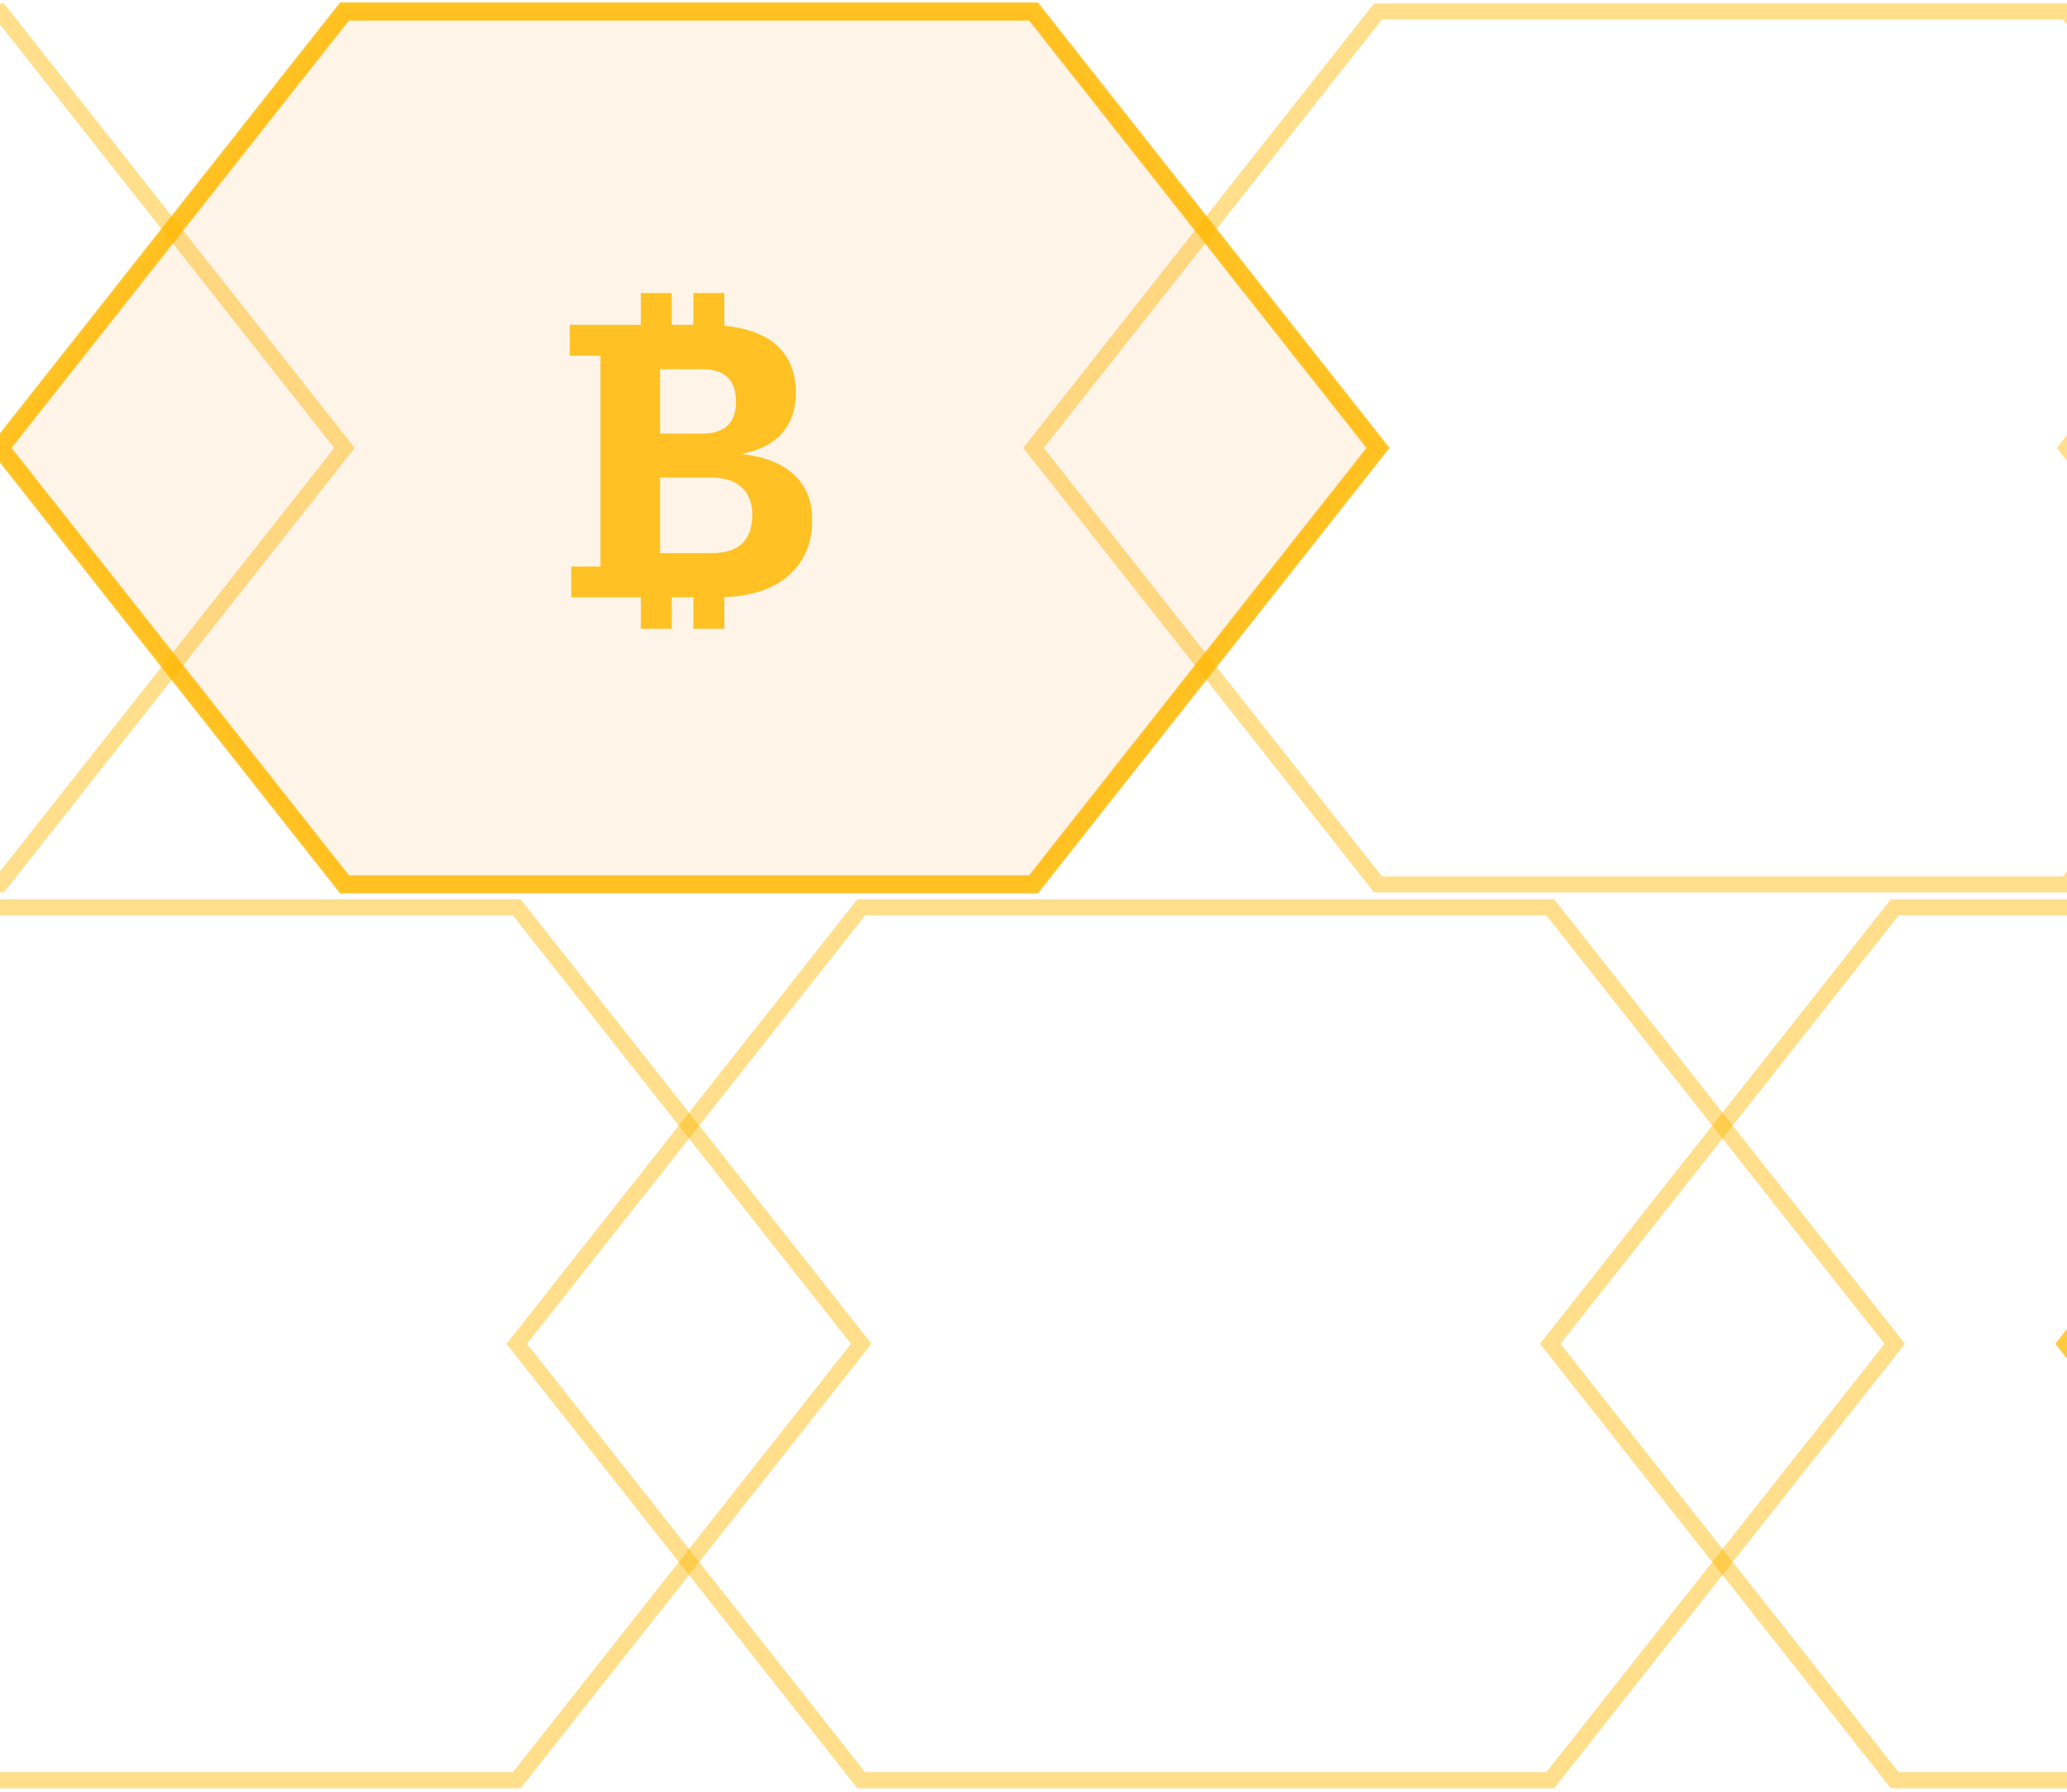
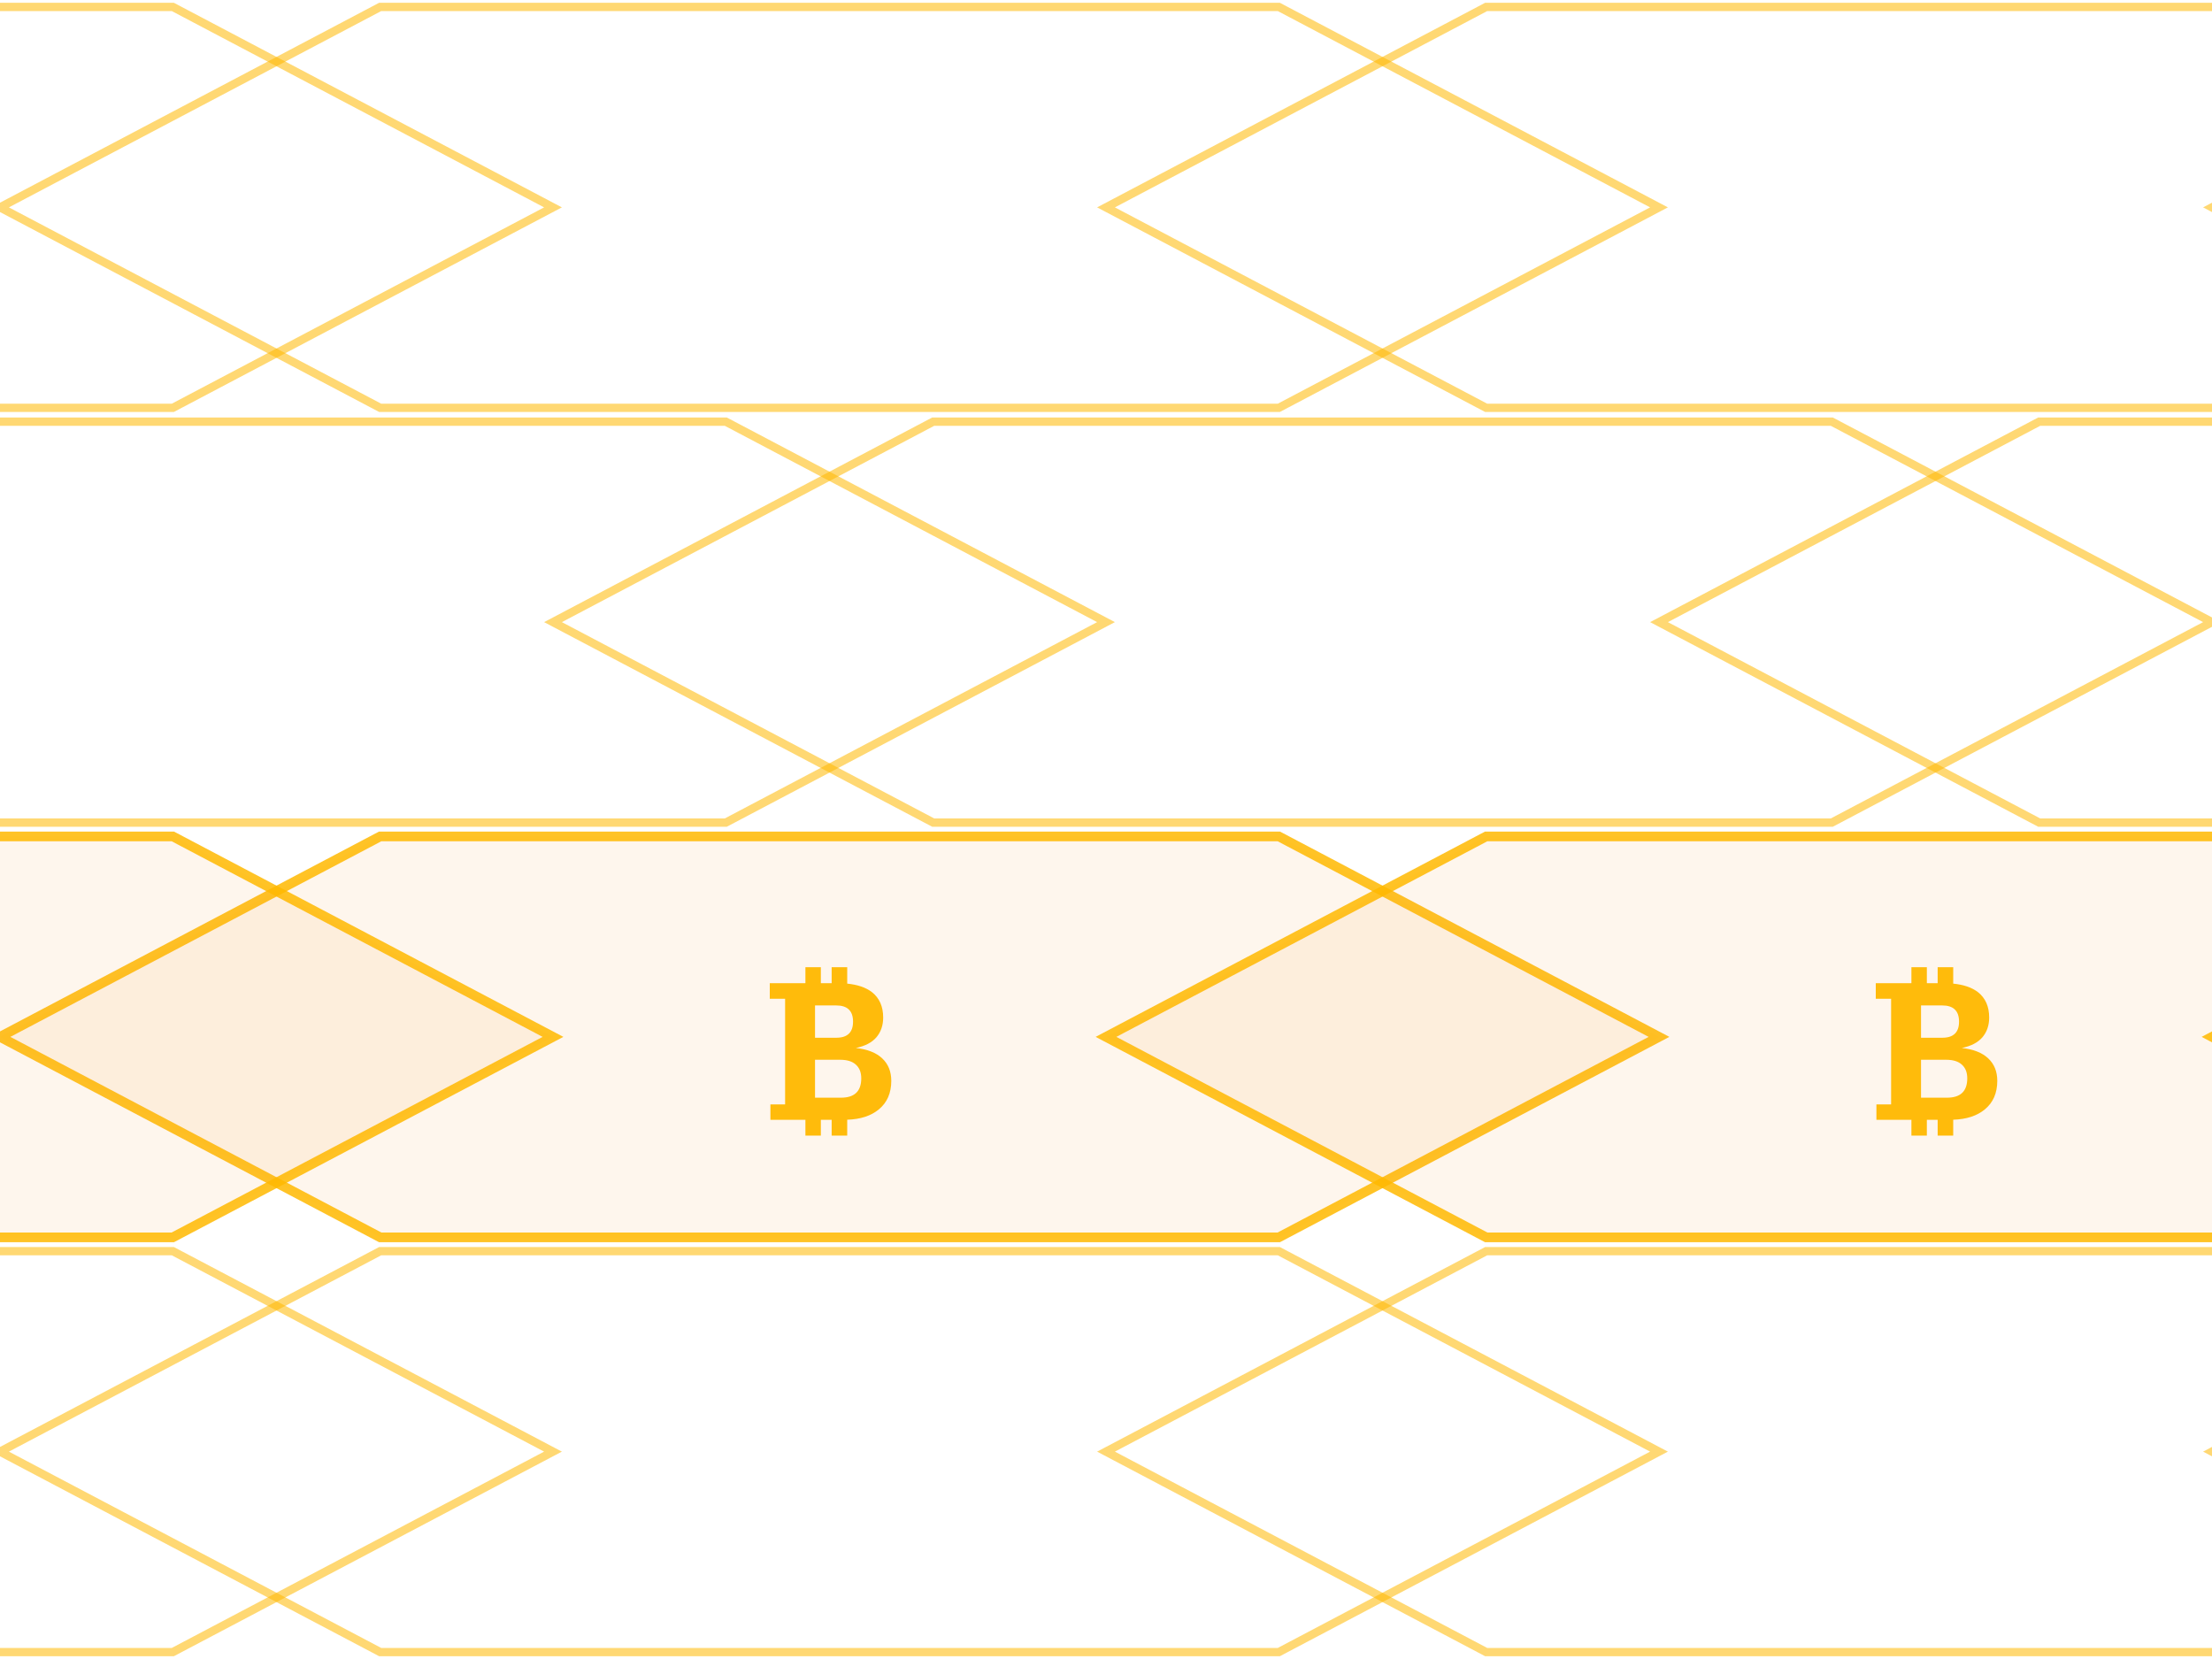
- <svg xmlns="http://www.w3.org/2000/svg" width="180" height="156" viewBox="0 0 180 156">
+ <svg xmlns="http://www.w3.org/2000/svg" width="320" height="240" viewBox="0 0 320 240">
  <defs>
    <g id="hex">
-       <polygon points="30,1 90,1 120,39 90,77 30,77 0,39" fill="none" stroke="#FFB800" stroke-width="1.4" stroke-opacity="0.45" />
+       <polygon points="55,1 185,1 240,30 185,59 55,59 0,30" fill="none" stroke="#FFB800" stroke-width="1.2" stroke-opacity="0.55" />
    </g>
    <g id="hex-btc">
-       <polygon points="30,1 90,1 120,39 90,77 30,77 0,39" fill="rgba(247,147,26,0.10)" stroke="#FFB800" stroke-width="1.6" stroke-opacity="0.75" />
-       <text x="60" y="52" text-anchor="middle" font-size="36" font-weight="800" font-family="Courier New, monospace" fill="#FFB800" fill-opacity="0.85">₿</text>
+       <polygon points="55,1 185,1 240,30 185,59 55,59 0,30" fill="rgba(247,147,26,0.08)" stroke="#FFB800" stroke-width="1.4" stroke-opacity="0.85" />
+       <text x="120" y="42" text-anchor="middle" font-size="30" font-weight="800" font-family="Courier New, monospace" fill="#FFB800" fill-opacity="0.95">₿</text>
    </g>
  </defs>
  <use href="#hex" x="0" y="0" />
-   <use href="#hex" x="90" y="0" />
-   <use href="#hex" x="180" y="0" />
-   <use href="#hex" x="-90" y="0" />
-   <use href="#hex" x="45" y="78" />
-   <use href="#hex" x="135" y="78" />
-   <use href="#hex" x="-45" y="78" />
-   <use href="#hex" x="225" y="78" />
-   <use href="#hex-btc" x="0" y="0" />
-   <use href="#hex-btc" x="180" y="78" />
-   <use href="#hex-btc" x="90" y="156" />
-   <use href="#hex-btc" x="-90" y="156" />
+   <use href="#hex" x="160" y="0" />
+   <use href="#hex" x="-160" y="0" />
+   <use href="#hex" x="320" y="0" />
+   <use href="#hex" x="80" y="60" />
+   <use href="#hex" x="240" y="60" />
+   <use href="#hex" x="-80" y="60" />
+   <use href="#hex" x="400" y="60" />
+   <use href="#hex-btc" x="0" y="120" />
+   <use href="#hex-btc" x="160" y="120" />
+   <use href="#hex-btc" x="-160" y="120" />
+   <use href="#hex-btc" x="320" y="120" />
+   <use href="#hex" x="0" y="180" />
+   <use href="#hex" x="160" y="180" />
+   <use href="#hex" x="-160" y="180" />
+   <use href="#hex" x="320" y="180" />
+   <use href="#hex" x="80" y="240" />
+   <use href="#hex" x="240" y="240" />
+   <use href="#hex" x="-80" y="240" />
+   <use href="#hex" x="400" y="240" />
+   <use href="#hex-btc" x="0" y="300" />
+   <use href="#hex-btc" x="160" y="300" />
+   <use href="#hex-btc" x="-160" y="300" />
+   <use href="#hex-btc" x="320" y="300" />
</svg>
